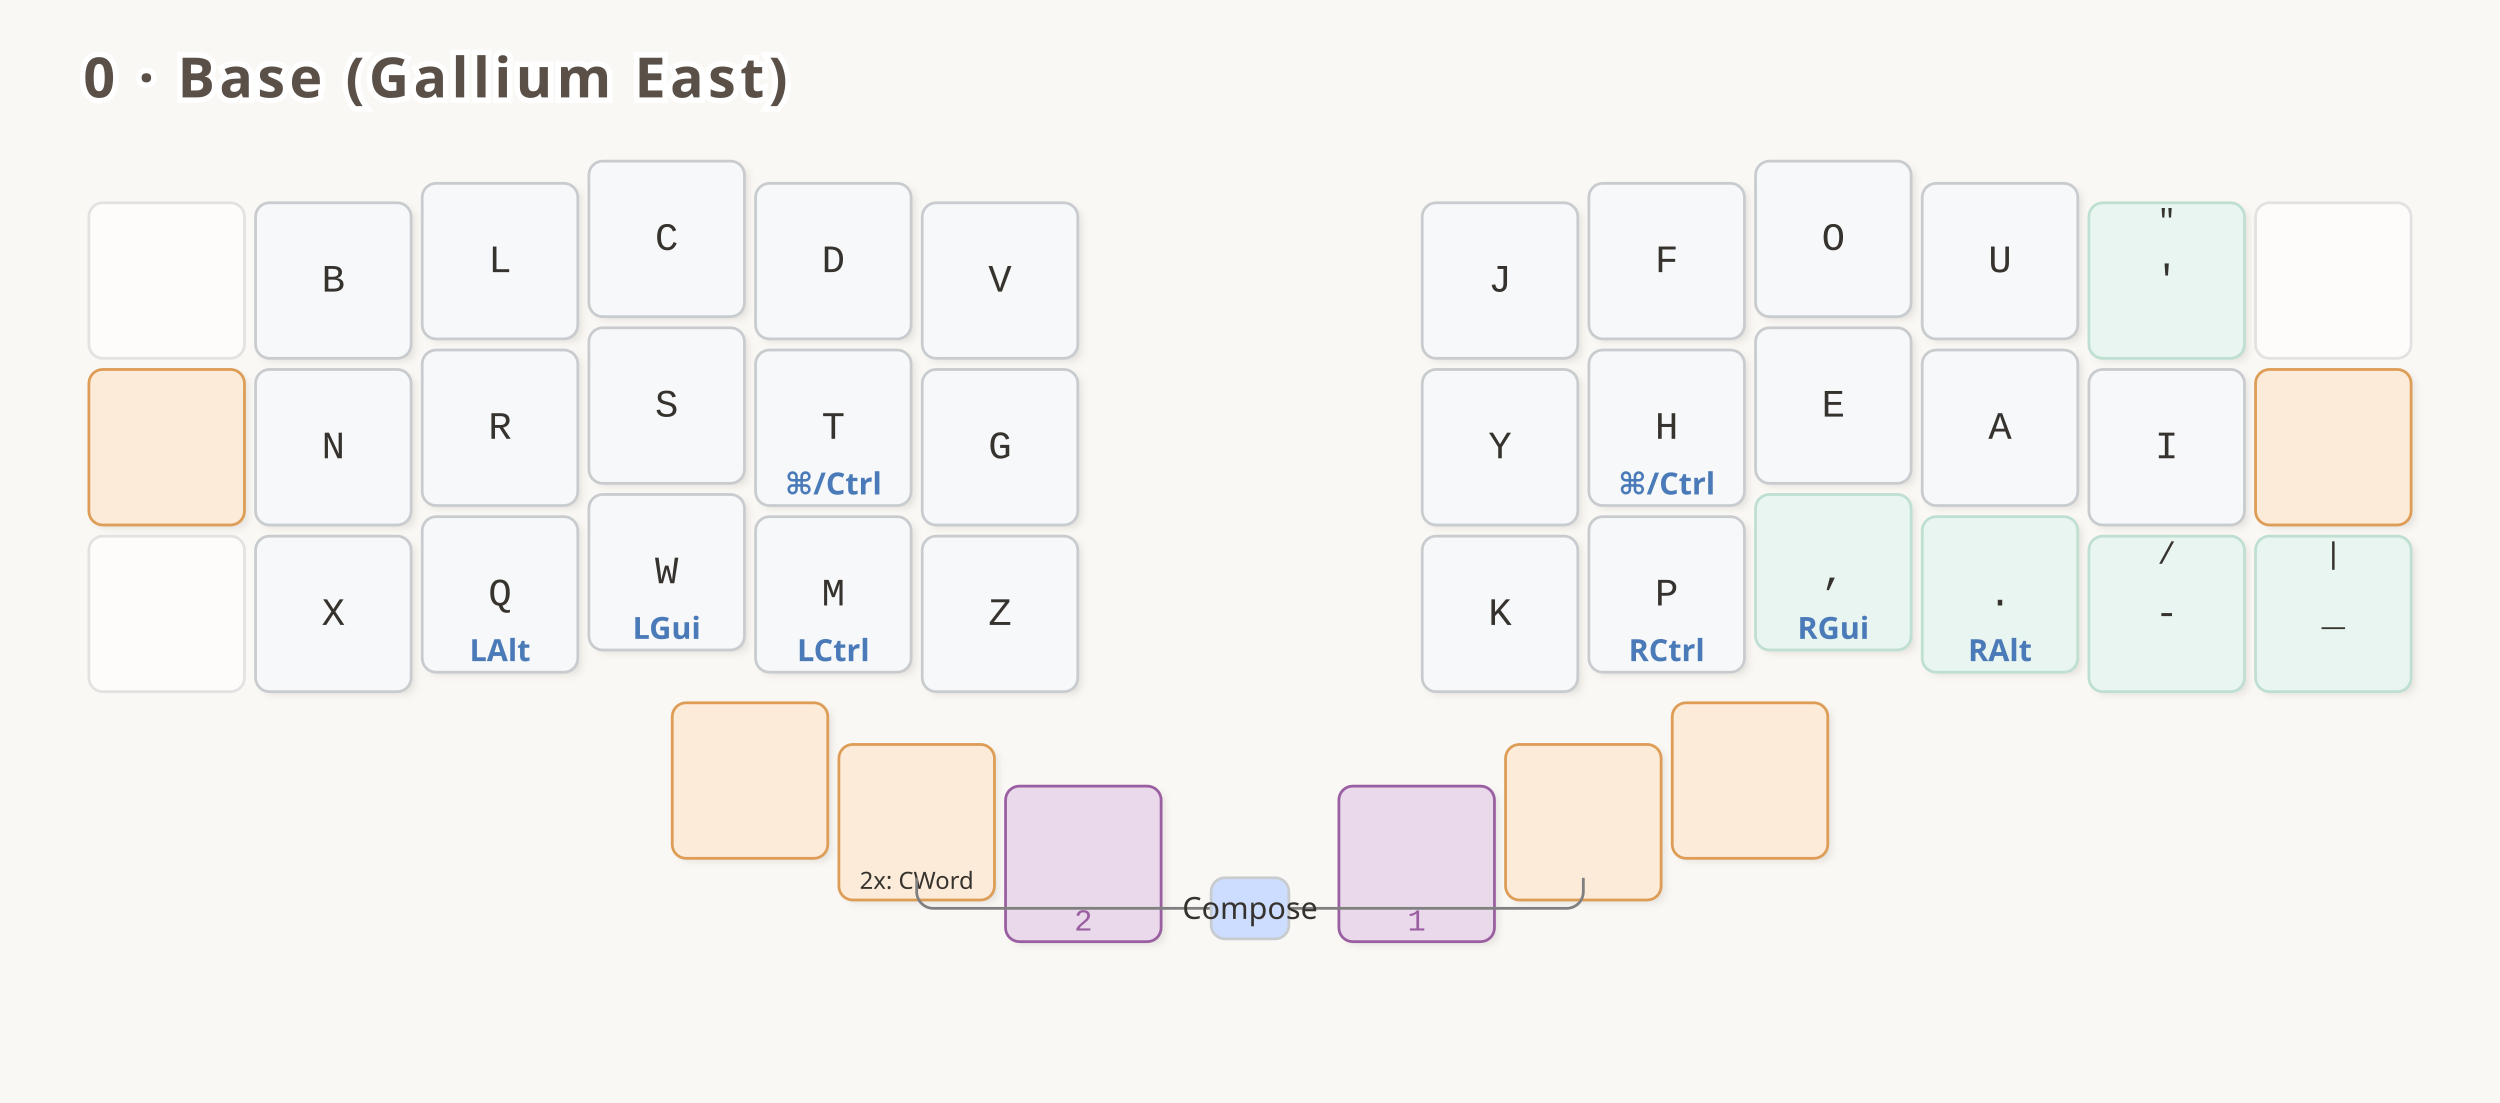
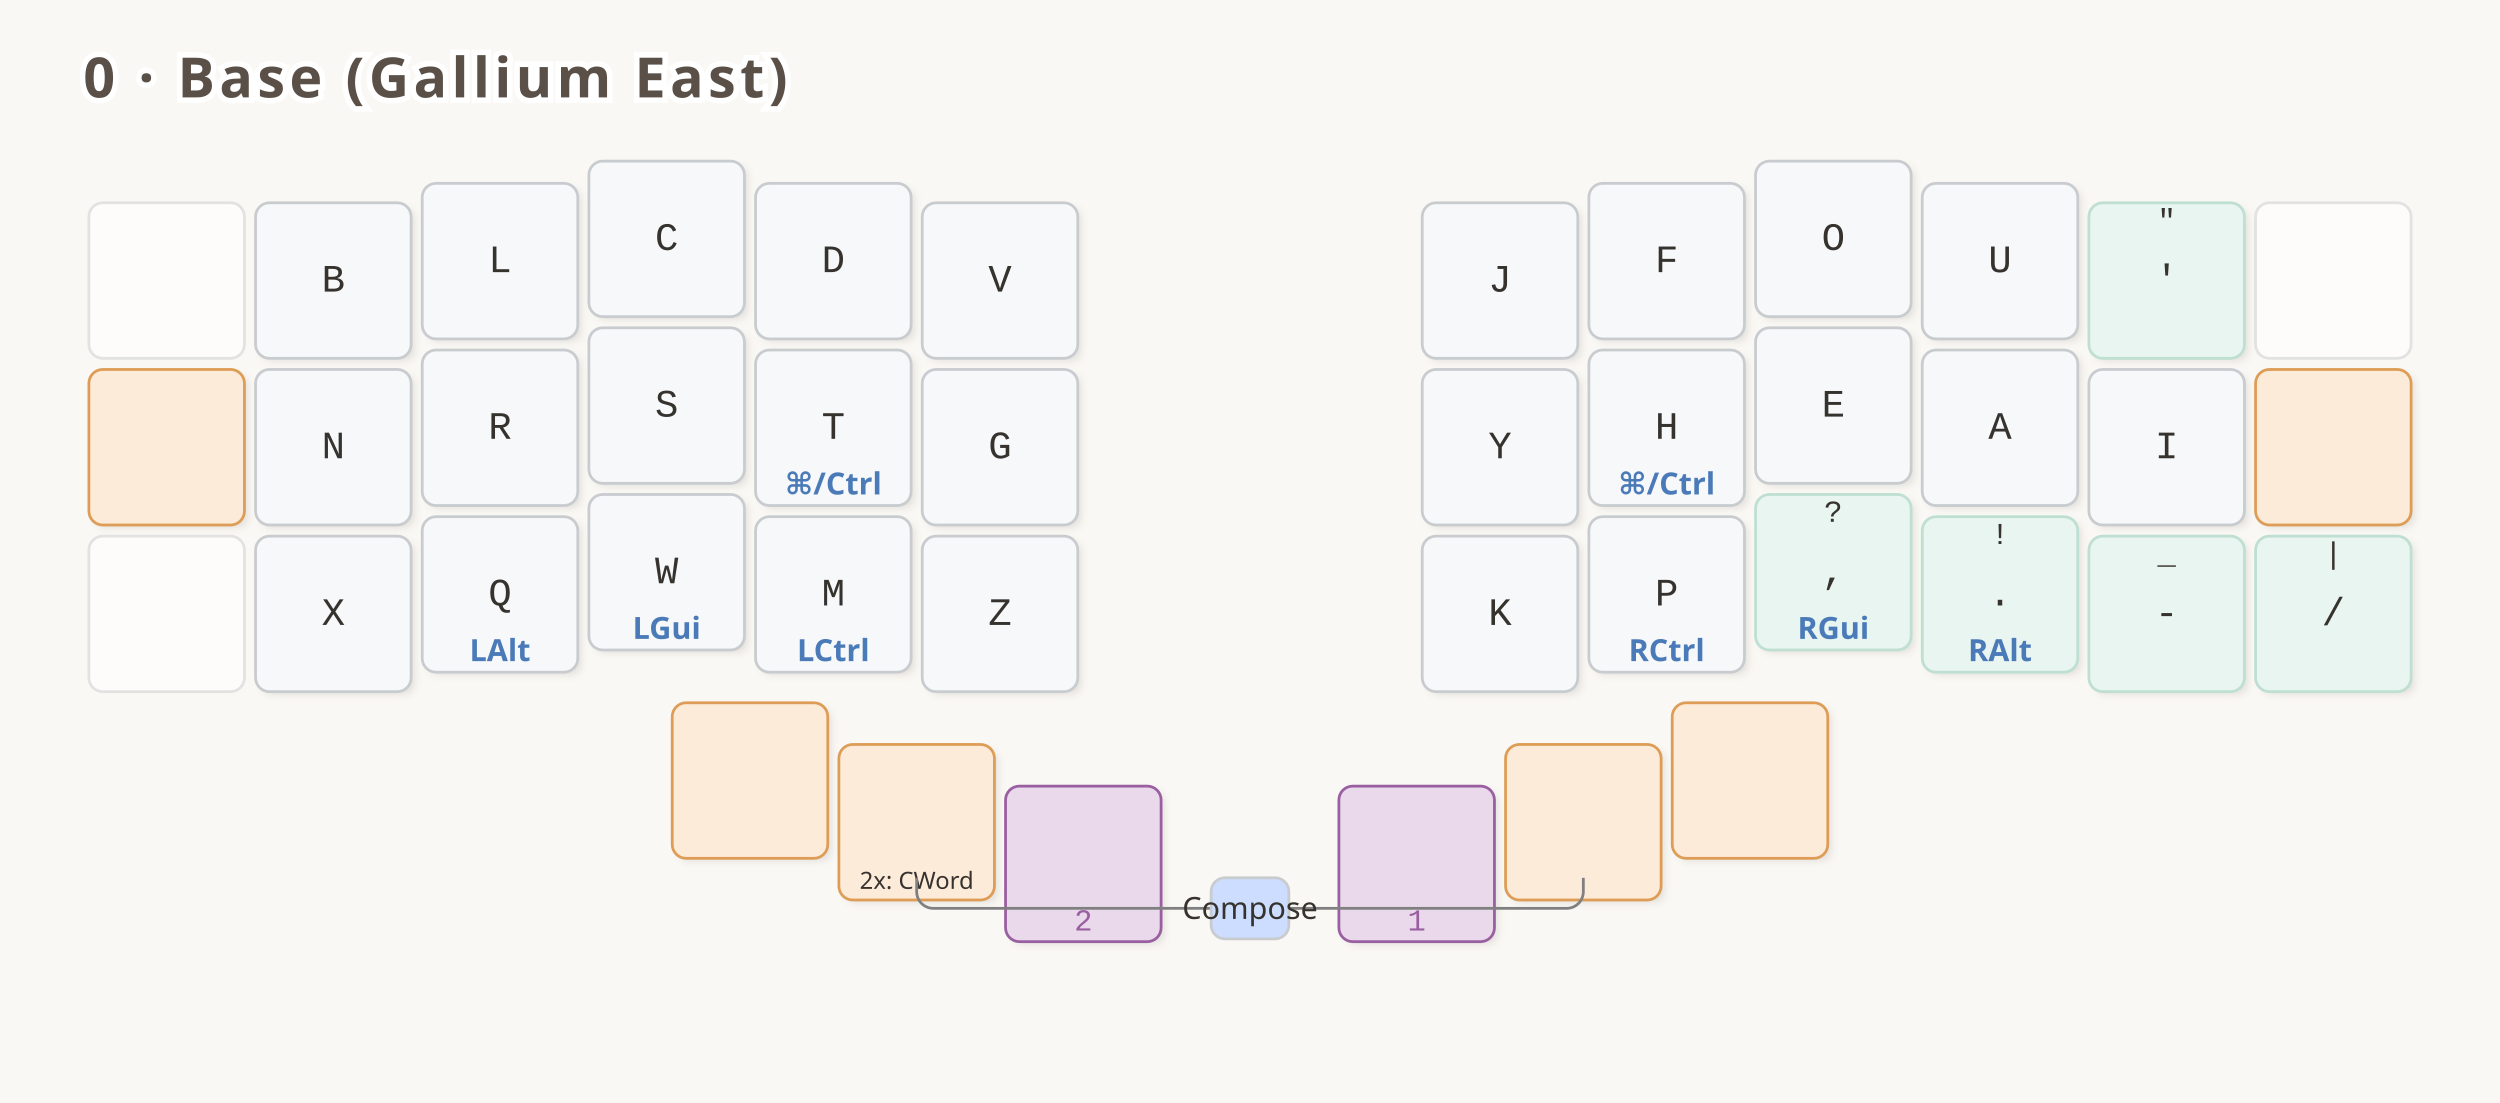
<svg xmlns="http://www.w3.org/2000/svg" xmlns:xlink="http://www.w3.org/1999/xlink" width="900" height="397" viewBox="0 0 900 397" class="keymap">
  <defs>
    <filter id="sh" x="-50%" y="-50%" width="200%" height="200%" color-interpolation-filters="sRGB">
      <feGaussianBlur stdDeviation="1.6" />
    </filter>
  </defs>
  <rect x="0" y="0" width="100%" height="100%" fill="#faf8f4" />
  <defs>/* start glyphs */
<svg id="mdi:apple-keyboard-shift">
      <svg id="mdi-apple-keyboard-shift" viewBox="0 0 24 24">
        <path d="M15,18V12H17.17L12,6.83L6.83,12H9V18H15M12,4L22,14H17V20H7V14H2L12,4Z" />
        <defs>
          <pattern id="stripes" patternUnits="userSpaceOnUse" width="8" height="8" patternTransform="rotate(45)">
            <rect width="8" height="8" fill="#efefef" />
            <rect width="4" height="8" fill="#c8c8c8" />
          </pattern>
        </defs>
      </svg>
      <defs>
        <pattern id="stripes" patternUnits="userSpaceOnUse" width="8" height="8" patternTransform="rotate(45)">
          <rect width="8" height="8" fill="#efefef" />
          <rect width="4" height="8" fill="#c8c8c8" />
        </pattern>
      </defs>
    </svg>
    <svg id="mdi:backspace-outline">
      <svg id="mdi-backspace-outline" viewBox="0 0 24 24">
        <path d="M19,15.59L17.59,17L14,13.41L10.41,17L9,15.59L12.59,12L9,8.41L10.41,7L14,10.59L17.59,7L19,8.41L15.41,12L19,15.59M22,3A2,2 0 0,1 24,5V19A2,2 0 0,1 22,21H7C6.31,21 5.77,20.64 5.41,20.11L0,12L5.41,3.88C5.77,3.35 6.31,3 7,3H22M22,5H7L2.28,12L7,19H22V5Z" />
        <defs>
          <pattern id="stripes" patternUnits="userSpaceOnUse" width="8" height="8" patternTransform="rotate(45)">
            <rect width="8" height="8" fill="#efefef" />
            <rect width="4" height="8" fill="#c8c8c8" />
          </pattern>
        </defs>
      </svg>
      <defs>
        <pattern id="stripes" patternUnits="userSpaceOnUse" width="8" height="8" patternTransform="rotate(45)">
          <rect width="8" height="8" fill="#efefef" />
          <rect width="4" height="8" fill="#c8c8c8" />
        </pattern>
      </defs>
    </svg>
    <svg id="mdi:keyboard-esc">
      <svg id="mdi-keyboard-esc" viewBox="0 0 24 24">
        <path d="M1 7H7V9H3V11H7V13H3V15H7V17H1V7M11 7H15V9H11V11H13C14.11 11 15 11.9 15 13V15C15 16.11 14.11 17 13 17H9V15H13V13H11C9.9 13 9 12.11 9 11V9C9 7.9 9.9 7 11 7M19 7H21C22.11 7 23 7.9 23 9V10H21V9H19V15H21V14H23V15C23 16.11 22.11 17 21 17H19C17.9 17 17 16.11 17 15V9C17 7.9 17.9 7 19 7Z" />
        <defs>
          <pattern id="stripes" patternUnits="userSpaceOnUse" width="8" height="8" patternTransform="rotate(45)">
            <rect width="8" height="8" fill="#efefef" />
            <rect width="4" height="8" fill="#c8c8c8" />
          </pattern>
        </defs>
      </svg>
      <defs>
        <pattern id="stripes" patternUnits="userSpaceOnUse" width="8" height="8" patternTransform="rotate(45)">
          <rect width="8" height="8" fill="#efefef" />
          <rect width="4" height="8" fill="#c8c8c8" />
        </pattern>
      </defs>
    </svg>
    <svg id="mdi:keyboard-return">
      <svg id="mdi-keyboard-return" viewBox="0 0 24 24">
        <path d="M19,7V11H5.83L9.41,7.41L8,6L2,12L8,18L9.41,16.58L5.83,13H21V7H19Z" />
        <defs>
          <pattern id="stripes" patternUnits="userSpaceOnUse" width="8" height="8" patternTransform="rotate(45)">
            <rect width="8" height="8" fill="#efefef" />
            <rect width="4" height="8" fill="#c8c8c8" />
          </pattern>
        </defs>
      </svg>
      <defs>
        <pattern id="stripes" patternUnits="userSpaceOnUse" width="8" height="8" patternTransform="rotate(45)">
          <rect width="8" height="8" fill="#efefef" />
          <rect width="4" height="8" fill="#c8c8c8" />
        </pattern>
      </defs>
    </svg>
    <svg id="mdi:keyboard-space">
      <svg id="mdi-keyboard-space" viewBox="0 0 24 24">
        <path d="M3 15H5V19H19V15H21V19C21 20.1 20.1 21 19 21H5C3.9 21 3 20.1 3 19V15Z" />
        <defs>
          <pattern id="stripes" patternUnits="userSpaceOnUse" width="8" height="8" patternTransform="rotate(45)">
            <rect width="8" height="8" fill="#efefef" />
            <rect width="4" height="8" fill="#c8c8c8" />
          </pattern>
        </defs>
      </svg>
      <defs>
        <pattern id="stripes" patternUnits="userSpaceOnUse" width="8" height="8" patternTransform="rotate(45)">
          <rect width="8" height="8" fill="#efefef" />
          <rect width="4" height="8" fill="#c8c8c8" />
        </pattern>
      </defs>
    </svg>
    <svg id="mdi:keyboard-tab">
      <svg id="mdi-keyboard-tab" viewBox="0 0 24 24">
        <path d="M20,18H22V6H20M11.59,7.41L15.17,11H1V13H15.17L11.59,16.58L13,18L19,12L13,6L11.59,7.41Z" />
        <defs>
          <pattern id="stripes" patternUnits="userSpaceOnUse" width="8" height="8" patternTransform="rotate(45)">
            <rect width="8" height="8" fill="#efefef" />
            <rect width="4" height="8" fill="#c8c8c8" />
          </pattern>
        </defs>
      </svg>
      <defs>
        <pattern id="stripes" patternUnits="userSpaceOnUse" width="8" height="8" patternTransform="rotate(45)">
          <rect width="8" height="8" fill="#efefef" />
          <rect width="4" height="8" fill="#c8c8c8" />
        </pattern>
      </defs>
    </svg>
    <svg id="mdi:layers-outline">
      <svg id="mdi-layers-outline" viewBox="0 0 24 24">
        <path d="M12,18.54L19.37,12.8L21,14.07L12,21.07L3,14.07L4.62,12.81L12,18.54M12,16L3,9L12,2L21,9L12,16M12,4.53L6.26,9L12,13.47L17.74,9L12,4.53Z" />
        <defs>
          <pattern id="stripes" patternUnits="userSpaceOnUse" width="8" height="8" patternTransform="rotate(45)">
            <rect width="8" height="8" fill="#efefef" />
            <rect width="4" height="8" fill="#c8c8c8" />
          </pattern>
        </defs>
      </svg>
      <defs>
        <pattern id="stripes" patternUnits="userSpaceOnUse" width="8" height="8" patternTransform="rotate(45)">
          <rect width="8" height="8" fill="#efefef" />
          <rect width="4" height="8" fill="#c8c8c8" />
        </pattern>
      </defs>
    </svg>
  </defs>/* end glyphs */
<style>/* inherit to force styles through use tags */
svg path {
    fill: inherit;
}

/* font and background color specifications */
svg.keymap {
    font-family: 'Source Sans 3','Source Sans Pro',sans-serif;
    font-size: 14px;
    font-kerning: normal;
    text-rendering: optimizeLegibility;
    fill: #24292e;
}

/* default key styling */
rect.key {
    fill: #f6f8fa;
}

rect.key, rect.combo {
    stroke: #c9cccf;
    stroke-width: 1;
}

/* default key side styling, only used is draw_key_sides is set */
rect.side {
    filter: brightness(90%);
}

/* color accent for combo boxes */
rect.combo, rect.combo-separate {
    fill: #cdf;
}

/* color accent for held keys */
rect.held, rect.combo.held {
    fill: #fdd;
}

/* color accent for ghost (optional) keys */
rect.ghost, rect.combo.ghost {
    stroke-dasharray: 4, 4;
    stroke-width: 2;
}

text {
    text-anchor: middle;
    dominant-baseline: middle;
}

/* styling for layer labels */
text.label {
    font-weight: 600;
    font-size: 20px;
    letter-spacing: 0.08em;
    fill: #5a5048;
    text-anchor: start;
    stroke: white;
    stroke-width: 4;
    paint-order: stroke;
}

/* styling for optional footer */
text.footer {
    text-anchor: end;
    dominant-baseline: auto;
    stroke: white;
    stroke-width: 4;
    paint-order: stroke;
}

/* styling for combo tap, and key non-tap label text */
text.combo, text.hold, text.shifted, text.left, text.right, text.tl, text.tr, text.bl, text.br {
    font-size: 11px;
}

text.hold, text.bl, text.br {
    text-anchor: middle;
    dominant-baseline: auto;
}

text.shifted, text.tl, text.tr {
    text-anchor: middle;
    dominant-baseline: hanging;
}

text.left, text.tl, text.bl {
    text-anchor: start;
}

text.right, text.tr, text.br {
    text-anchor: end;
}

text.layer-activator {
    text-decoration: underline;
}

/* styling for hold/shifted label text in combo box */
text.combo.hold, text.combo.shifted, text.combo.left, text.combo.right {
    font-size: 8px;
}

/* lighter symbol for transparent keys */
text.trans {
    fill: #7b7e81;
}

/* styling for combo dendrons */
path.combo {
    stroke-width: 1;
    stroke: gray;
    fill: none;
}

/* Start Tabler Icons Cleanup */
/* cannot use height/width with glyphs */
.icon-tabler &gt; path {
    fill: inherit;
    stroke: inherit;
    stroke-width: 2;
}
/* hide tabler's default box */
.icon-tabler &gt; path[stroke="none"][fill="none"] {
    visibility: hidden;
}
/* End Tabler Icons Cleanup */

/* Two-tier palette: pale fills = content regions (ambient), vivid = behavior */
/* Tier 1 - ambient content categories (default dark text) */
/* Palette: grey = alphas/trans (default), white = unused, green = symbols,
   purple = layers, blue = navigation (incl. latches), orange = everything else */
svg.keymap { fill: #36322e; }
.key.none rect.key { fill: white; opacity: 50%; }
.key.symbol rect.key { fill: #e9f5f0; stroke: #bedfd2; }
.key.layer rect.key { fill: #ead9eb; stroke: #9a5fa1; }
.key.layer.tap, .key.layer.hold, .key.layer.shifted { fill: #9a5fa1; }
.key.nav rect.key { fill: #dbe9f8; stroke: #6b97c9; }
.key.delhold.tap, .key.delhold.hold, .key.delhold.shifted { fill: #c25f54; }
.key.editing rect.key, .key.state rect.key, .key.danger rect.key, .key.modifier rect.key { fill: #fdebd9; stroke: #dd9d57; }
.key.system rect.key { fill: #f9f0c9; stroke: #cdb94e; }
.key.modifier.tap, .key.modifier.hold, .key.modifier.shifted { fill: #b06c1f; }
.key.modtap.hold { fill: #4a7ab8; font-weight: bold; }
.key.held rect.key { fill: url(#stripes); stroke: #999999; }
.combo.state rect.key { fill: #fdebd9; stroke: #dd9d57; }
.combo.symbol rect.key { fill: #e9f5f0; stroke: #bedfd2; }
.key.shifted { transform: translateY(2px); }
.key.hold {transform: translateY(-2px); }
</style>
  <g transform="translate(30, 0)" class="layer-0 · Base (Gallium East)">
    <text x="0" y="28" class="label" id="Base-Gallium-East">0 · Base (Gallium East)</text>
    <g transform="translate(0, 56)">
      <g transform="translate(30, 45)" class="key none keypos-0">
        <rect rx="5" ry="5" x="-28" y="-28" width="56" height="56" class="key none" />
      </g>
      <g transform="translate(90, 45)" class="key keypos-1">
        <rect x="-25.2" y="-25.5" width="54" height="54" rx="3" ry="3" fill="#3a2f25" opacity="0.16" filter="url(#sh)" />
        <rect rx="5" ry="5" x="-28" y="-28" width="56" height="56" class="key" />
        <text style="font-family:SFMono-Regular,Consolas,Liberation Mono,Menlo,monospace" x="0" y="0" class="key tap">B</text>
      </g>
      <g transform="translate(150, 38)" class="key keypos-2">
        <rect x="-25.2" y="-25.5" width="54" height="54" rx="3" ry="3" fill="#3a2f25" opacity="0.16" filter="url(#sh)" />
        <rect rx="5" ry="5" x="-28" y="-28" width="56" height="56" class="key" />
        <text style="font-family:SFMono-Regular,Consolas,Liberation Mono,Menlo,monospace" x="0" y="0" class="key tap">L</text>
      </g>
      <g transform="translate(210, 30)" class="key keypos-3">
        <rect x="-25.2" y="-25.5" width="54" height="54" rx="3" ry="3" fill="#3a2f25" opacity="0.16" filter="url(#sh)" />
        <rect rx="5" ry="5" x="-28" y="-28" width="56" height="56" class="key" />
        <text style="font-family:SFMono-Regular,Consolas,Liberation Mono,Menlo,monospace" x="0" y="0" class="key tap">C</text>
      </g>
      <g transform="translate(270, 38)" class="key keypos-4">
        <rect x="-25.2" y="-25.5" width="54" height="54" rx="3" ry="3" fill="#3a2f25" opacity="0.16" filter="url(#sh)" />
        <rect rx="5" ry="5" x="-28" y="-28" width="56" height="56" class="key" />
        <text style="font-family:SFMono-Regular,Consolas,Liberation Mono,Menlo,monospace" x="0" y="0" class="key tap">D</text>
      </g>
      <g transform="translate(330, 45)" class="key keypos-5">
        <rect x="-25.2" y="-25.5" width="54" height="54" rx="3" ry="3" fill="#3a2f25" opacity="0.16" filter="url(#sh)" />
        <rect rx="5" ry="5" x="-28" y="-28" width="56" height="56" class="key" />
        <text style="font-family:SFMono-Regular,Consolas,Liberation Mono,Menlo,monospace" x="0" y="0" class="key tap">V</text>
      </g>
      <g transform="translate(510, 45)" class="key keypos-6">
        <rect x="-25.2" y="-25.5" width="54" height="54" rx="3" ry="3" fill="#3a2f25" opacity="0.16" filter="url(#sh)" />
        <rect rx="5" ry="5" x="-28" y="-28" width="56" height="56" class="key" />
        <text style="font-family:SFMono-Regular,Consolas,Liberation Mono,Menlo,monospace" x="0" y="0" class="key tap">J</text>
      </g>
      <g transform="translate(570, 38)" class="key keypos-7">
        <rect x="-25.2" y="-25.5" width="54" height="54" rx="3" ry="3" fill="#3a2f25" opacity="0.16" filter="url(#sh)" />
        <rect rx="5" ry="5" x="-28" y="-28" width="56" height="56" class="key" />
        <text style="font-family:SFMono-Regular,Consolas,Liberation Mono,Menlo,monospace" x="0" y="0" class="key tap">F</text>
      </g>
      <g transform="translate(630, 30)" class="key keypos-8">
        <rect x="-25.2" y="-25.5" width="54" height="54" rx="3" ry="3" fill="#3a2f25" opacity="0.16" filter="url(#sh)" />
        <rect rx="5" ry="5" x="-28" y="-28" width="56" height="56" class="key" />
        <text style="font-family:SFMono-Regular,Consolas,Liberation Mono,Menlo,monospace" x="0" y="0" class="key tap">O</text>
      </g>
      <g transform="translate(690, 38)" class="key keypos-9">
        <rect x="-25.2" y="-25.5" width="54" height="54" rx="3" ry="3" fill="#3a2f25" opacity="0.16" filter="url(#sh)" />
        <rect rx="5" ry="5" x="-28" y="-28" width="56" height="56" class="key" />
        <text style="font-family:SFMono-Regular,Consolas,Liberation Mono,Menlo,monospace" x="0" y="0" class="key tap">U</text>
      </g>
      <g transform="translate(750, 45)" class="key symbol keypos-10">
        <rect x="-25.2" y="-25.5" width="54" height="54" rx="3" ry="3" fill="#3a2f25" opacity="0.16" filter="url(#sh)" />
        <rect rx="5" ry="5" x="-28" y="-28" width="56" height="56" class="key symbol" />
        <text style="font-family:SFMono-Regular,Consolas,Liberation Mono,Menlo,monospace" x="0" y="0" class="key symbol tap">'</text>
        <text style="font-family:SFMono-Regular,Consolas,Liberation Mono,Menlo,monospace" x="0" y="-26" class="key symbol shifted">"</text>
      </g>
      <g transform="translate(810, 45)" class="key none keypos-11">
        <rect rx="5" ry="5" x="-28" y="-28" width="56" height="56" class="key none" />
      </g>
      <g transform="translate(30, 105)" class="key editing keypos-12">
        <rect x="-25.2" y="-25.5" width="54" height="54" rx="3" ry="3" fill="#3a2f25" opacity="0.16" filter="url(#sh)" />
        <rect rx="5" ry="5" x="-28" y="-28" width="56" height="56" class="key editing" />
        <use href="#mdi:keyboard-tab" xlink:href="#mdi:keyboard-tab" x="-7" y="-7" height="14" width="14.0" class="key editing tap glyph mdi:keyboard-tab" />
      </g>
      <g transform="translate(90, 105)" class="key keypos-13">
        <rect x="-25.2" y="-25.5" width="54" height="54" rx="3" ry="3" fill="#3a2f25" opacity="0.16" filter="url(#sh)" />
        <rect rx="5" ry="5" x="-28" y="-28" width="56" height="56" class="key" />
        <text style="font-family:SFMono-Regular,Consolas,Liberation Mono,Menlo,monospace" x="0" y="0" class="key tap">N</text>
      </g>
      <g transform="translate(150, 98)" class="key keypos-14">
        <rect x="-25.2" y="-25.5" width="54" height="54" rx="3" ry="3" fill="#3a2f25" opacity="0.16" filter="url(#sh)" />
        <rect rx="5" ry="5" x="-28" y="-28" width="56" height="56" class="key" />
        <text style="font-family:SFMono-Regular,Consolas,Liberation Mono,Menlo,monospace" x="0" y="0" class="key tap">R</text>
      </g>
      <g transform="translate(210, 90)" class="key keypos-15">
        <rect x="-25.2" y="-25.5" width="54" height="54" rx="3" ry="3" fill="#3a2f25" opacity="0.16" filter="url(#sh)" />
        <rect rx="5" ry="5" x="-28" y="-28" width="56" height="56" class="key" />
        <text style="font-family:SFMono-Regular,Consolas,Liberation Mono,Menlo,monospace" x="0" y="0" class="key tap">S</text>
      </g>
      <g transform="translate(270, 98)" class="key modtap keypos-16">
        <rect x="-25.2" y="-25.5" width="54" height="54" rx="3" ry="3" fill="#3a2f25" opacity="0.16" filter="url(#sh)" />
        <rect rx="5" ry="5" x="-28" y="-28" width="56" height="56" class="key modtap" />
        <text style="font-family:SFMono-Regular,Consolas,Liberation Mono,Menlo,monospace" x="0" y="0" class="key modtap tap">T</text>
        <text x="0" y="26" class="key modtap hold">⌘/Ctrl</text>
      </g>
      <g transform="translate(330, 105)" class="key keypos-17">
        <rect x="-25.2" y="-25.5" width="54" height="54" rx="3" ry="3" fill="#3a2f25" opacity="0.16" filter="url(#sh)" />
        <rect rx="5" ry="5" x="-28" y="-28" width="56" height="56" class="key" />
        <text style="font-family:SFMono-Regular,Consolas,Liberation Mono,Menlo,monospace" x="0" y="0" class="key tap">G</text>
      </g>
      <g transform="translate(510, 105)" class="key keypos-18">
        <rect x="-25.2" y="-25.5" width="54" height="54" rx="3" ry="3" fill="#3a2f25" opacity="0.16" filter="url(#sh)" />
        <rect rx="5" ry="5" x="-28" y="-28" width="56" height="56" class="key" />
        <text style="font-family:SFMono-Regular,Consolas,Liberation Mono,Menlo,monospace" x="0" y="0" class="key tap">Y</text>
      </g>
      <g transform="translate(570, 98)" class="key modtap keypos-19">
        <rect x="-25.2" y="-25.5" width="54" height="54" rx="3" ry="3" fill="#3a2f25" opacity="0.16" filter="url(#sh)" />
        <rect rx="5" ry="5" x="-28" y="-28" width="56" height="56" class="key modtap" />
        <text style="font-family:SFMono-Regular,Consolas,Liberation Mono,Menlo,monospace" x="0" y="0" class="key modtap tap">H</text>
        <text x="0" y="26" class="key modtap hold">⌘/Ctrl</text>
      </g>
      <g transform="translate(630, 90)" class="key keypos-20">
        <rect x="-25.2" y="-25.5" width="54" height="54" rx="3" ry="3" fill="#3a2f25" opacity="0.16" filter="url(#sh)" />
        <rect rx="5" ry="5" x="-28" y="-28" width="56" height="56" class="key" />
        <text style="font-family:SFMono-Regular,Consolas,Liberation Mono,Menlo,monospace" x="0" y="0" class="key tap">E</text>
      </g>
      <g transform="translate(690, 98)" class="key keypos-21">
        <rect x="-25.2" y="-25.5" width="54" height="54" rx="3" ry="3" fill="#3a2f25" opacity="0.16" filter="url(#sh)" />
        <rect rx="5" ry="5" x="-28" y="-28" width="56" height="56" class="key" />
        <text style="font-family:SFMono-Regular,Consolas,Liberation Mono,Menlo,monospace" x="0" y="0" class="key tap">A</text>
      </g>
      <g transform="translate(750, 105)" class="key keypos-22">
        <rect x="-25.2" y="-25.5" width="54" height="54" rx="3" ry="3" fill="#3a2f25" opacity="0.16" filter="url(#sh)" />
        <rect rx="5" ry="5" x="-28" y="-28" width="56" height="56" class="key" />
        <text style="font-family:SFMono-Regular,Consolas,Liberation Mono,Menlo,monospace" x="0" y="0" class="key tap">I</text>
      </g>
      <g transform="translate(810, 105)" class="key editing keypos-23">
        <rect x="-25.2" y="-25.5" width="54" height="54" rx="3" ry="3" fill="#3a2f25" opacity="0.16" filter="url(#sh)" />
        <rect rx="5" ry="5" x="-28" y="-28" width="56" height="56" class="key editing" />
        <use href="#mdi:backspace-outline" xlink:href="#mdi:backspace-outline" x="-7" y="-7" height="14" width="14.0" class="key editing tap glyph mdi:backspace-outline" />
      </g>
      <g transform="translate(30, 165)" class="key none keypos-24">
        <rect rx="5" ry="5" x="-28" y="-28" width="56" height="56" class="key none" />
      </g>
      <g transform="translate(90, 165)" class="key keypos-25">
        <rect x="-25.2" y="-25.5" width="54" height="54" rx="3" ry="3" fill="#3a2f25" opacity="0.16" filter="url(#sh)" />
        <rect rx="5" ry="5" x="-28" y="-28" width="56" height="56" class="key" />
        <text style="font-family:SFMono-Regular,Consolas,Liberation Mono,Menlo,monospace" x="0" y="0" class="key tap">X</text>
      </g>
      <g transform="translate(150, 158)" class="key modtap keypos-26">
        <rect x="-25.2" y="-25.5" width="54" height="54" rx="3" ry="3" fill="#3a2f25" opacity="0.16" filter="url(#sh)" />
        <rect rx="5" ry="5" x="-28" y="-28" width="56" height="56" class="key modtap" />
        <text style="font-family:SFMono-Regular,Consolas,Liberation Mono,Menlo,monospace" x="0" y="0" class="key modtap tap">Q</text>
        <text x="0" y="26" class="key modtap hold">LAlt</text>
      </g>
      <g transform="translate(210, 150)" class="key modtap keypos-27">
        <rect x="-25.2" y="-25.5" width="54" height="54" rx="3" ry="3" fill="#3a2f25" opacity="0.16" filter="url(#sh)" />
        <rect rx="5" ry="5" x="-28" y="-28" width="56" height="56" class="key modtap" />
        <text style="font-family:SFMono-Regular,Consolas,Liberation Mono,Menlo,monospace" x="0" y="0" class="key modtap tap">W</text>
        <text x="0" y="26" class="key modtap hold">LGui</text>
      </g>
      <g transform="translate(270, 158)" class="key modtap keypos-28">
        <rect x="-25.2" y="-25.5" width="54" height="54" rx="3" ry="3" fill="#3a2f25" opacity="0.16" filter="url(#sh)" />
        <rect rx="5" ry="5" x="-28" y="-28" width="56" height="56" class="key modtap" />
        <text style="font-family:SFMono-Regular,Consolas,Liberation Mono,Menlo,monospace" x="0" y="0" class="key modtap tap">M</text>
        <text x="0" y="26" class="key modtap hold">LCtrl</text>
      </g>
      <g transform="translate(330, 165)" class="key keypos-29">
        <rect x="-25.2" y="-25.5" width="54" height="54" rx="3" ry="3" fill="#3a2f25" opacity="0.16" filter="url(#sh)" />
        <rect rx="5" ry="5" x="-28" y="-28" width="56" height="56" class="key" />
        <text style="font-family:SFMono-Regular,Consolas,Liberation Mono,Menlo,monospace" x="0" y="0" class="key tap">Z</text>
      </g>
      <g transform="translate(510, 165)" class="key keypos-30">
        <rect x="-25.2" y="-25.5" width="54" height="54" rx="3" ry="3" fill="#3a2f25" opacity="0.16" filter="url(#sh)" />
        <rect rx="5" ry="5" x="-28" y="-28" width="56" height="56" class="key" />
        <text style="font-family:SFMono-Regular,Consolas,Liberation Mono,Menlo,monospace" x="0" y="0" class="key tap">K</text>
      </g>
      <g transform="translate(570, 158)" class="key modtap keypos-31">
        <rect x="-25.2" y="-25.5" width="54" height="54" rx="3" ry="3" fill="#3a2f25" opacity="0.16" filter="url(#sh)" />
        <rect rx="5" ry="5" x="-28" y="-28" width="56" height="56" class="key modtap" />
        <text style="font-family:SFMono-Regular,Consolas,Liberation Mono,Menlo,monospace" x="0" y="0" class="key modtap tap">P</text>
        <text x="0" y="26" class="key modtap hold">RCtrl</text>
      </g>
      <g transform="translate(630, 150)" class="key symbol modtap keypos-32">
        <rect x="-25.2" y="-25.5" width="54" height="54" rx="3" ry="3" fill="#3a2f25" opacity="0.16" filter="url(#sh)" />
        <rect rx="5" ry="5" x="-28" y="-28" width="56" height="56" class="key symbol modtap" />
        <text style="font-family:SFMono-Regular,Consolas,Liberation Mono,Menlo,monospace" x="0" y="0" class="key symbol modtap tap">,</text>
        <text x="0" y="26" class="key symbol modtap hold">RGui</text>
+         <text style="font-family:SFMono-Regular,Consolas,Liberation Mono,Menlo,monospace" x="0" y="-26" class="key symbol modtap shifted">?</text>
      </g>
      <g transform="translate(690, 158)" class="key symbol modtap keypos-33">
        <rect x="-25.2" y="-25.5" width="54" height="54" rx="3" ry="3" fill="#3a2f25" opacity="0.16" filter="url(#sh)" />
        <rect rx="5" ry="5" x="-28" y="-28" width="56" height="56" class="key symbol modtap" />
        <text style="font-family:SFMono-Regular,Consolas,Liberation Mono,Menlo,monospace" x="0" y="0" class="key symbol modtap tap">.</text>
        <text x="0" y="26" class="key symbol modtap hold">RAlt</text>
+         <text style="font-family:SFMono-Regular,Consolas,Liberation Mono,Menlo,monospace" x="0" y="-26" class="key symbol modtap shifted">!</text>
      </g>
      <g transform="translate(750, 165)" class="key symbol keypos-34">
        <rect x="-25.2" y="-25.5" width="54" height="54" rx="3" ry="3" fill="#3a2f25" opacity="0.16" filter="url(#sh)" />
        <rect rx="5" ry="5" x="-28" y="-28" width="56" height="56" class="key symbol" />
        <text style="font-family:SFMono-Regular,Consolas,Liberation Mono,Menlo,monospace" x="0" y="0" class="key symbol tap">-</text>
-         <text style="font-family:SFMono-Regular,Consolas,Liberation Mono,Menlo,monospace" x="0" y="-26" class="key symbol shifted">/</text>
+         <text style="font-family:SFMono-Regular,Consolas,Liberation Mono,Menlo,monospace" x="0" y="-26" class="key symbol shifted">_</text>
      </g>
      <g transform="translate(810, 165)" class="key symbol keypos-35">
        <rect x="-25.2" y="-25.5" width="54" height="54" rx="3" ry="3" fill="#3a2f25" opacity="0.16" filter="url(#sh)" />
        <rect rx="5" ry="5" x="-28" y="-28" width="56" height="56" class="key symbol" />
-         <text style="font-family:SFMono-Regular,Consolas,Liberation Mono,Menlo,monospace" x="0" y="0" class="key symbol tap">_</text>
+         <text style="font-family:SFMono-Regular,Consolas,Liberation Mono,Menlo,monospace" x="0" y="0" class="key symbol tap">/</text>
        <text style="font-family:SFMono-Regular,Consolas,Liberation Mono,Menlo,monospace" x="0" y="-26" class="key symbol shifted">|</text>
      </g>
      <g transform="translate(240, 225)" class="key editing keypos-36">
        <rect x="-25.2" y="-25.5" width="54" height="54" rx="3" ry="3" fill="#3a2f25" opacity="0.16" filter="url(#sh)" />
        <rect rx="5" ry="5" x="-28" y="-28" width="56" height="56" class="key editing" />
        <use href="#mdi:keyboard-esc" xlink:href="#mdi:keyboard-esc" x="-7" y="-7" height="14" width="14.0" class="key editing tap glyph mdi:keyboard-esc" />
      </g>
      <g transform="translate(300, 240)" class="key editing keypos-37">
        <rect x="-25.2" y="-25.5" width="54" height="54" rx="3" ry="3" fill="#3a2f25" opacity="0.16" filter="url(#sh)" />
        <rect rx="5" ry="5" x="-28" y="-28" width="56" height="56" class="key editing" />
        <use href="#mdi:apple-keyboard-shift" xlink:href="#mdi:apple-keyboard-shift" x="-7" y="-7" height="14" width="14.0" class="key editing tap glyph mdi:apple-keyboard-shift" />
        <text x="0" y="26" class="key editing hold">
          <tspan style="font-size: 78%">2x: CWord</tspan>
        </text>
      </g>
      <g transform="translate(360, 255)" class="key layer keypos-38">
        <rect x="-25.2" y="-25.5" width="54" height="54" rx="3" ry="3" fill="#3a2f25" opacity="0.16" filter="url(#sh)" />
        <rect rx="5" ry="5" x="-28" y="-28" width="56" height="56" class="key layer" />
        <use href="#mdi:layers-outline" xlink:href="#mdi:layers-outline" x="-7" y="-7" height="14" width="14.0" class="key layer tap glyph mdi:layers-outline" />
        <text style="font-family:SFMono-Regular,Consolas,Liberation Mono,Menlo,monospace" x="0" y="26" class="key layer hold">2</text>
      </g>
      <g transform="translate(480, 255)" class="key layer keypos-39">
        <rect x="-25.2" y="-25.5" width="54" height="54" rx="3" ry="3" fill="#3a2f25" opacity="0.16" filter="url(#sh)" />
        <rect rx="5" ry="5" x="-28" y="-28" width="56" height="56" class="key layer" />
        <use href="#mdi:keyboard-return" xlink:href="#mdi:keyboard-return" x="-7" y="-7" height="14" width="14.0" class="key layer tap glyph mdi:keyboard-return" />
        <text style="font-family:SFMono-Regular,Consolas,Liberation Mono,Menlo,monospace" x="0" y="26" class="key layer hold">1</text>
      </g>
      <g transform="translate(540, 240)" class="key editing keypos-40">
        <rect x="-25.2" y="-25.5" width="54" height="54" rx="3" ry="3" fill="#3a2f25" opacity="0.16" filter="url(#sh)" />
        <rect rx="5" ry="5" x="-28" y="-28" width="56" height="56" class="key editing" />
        <use href="#mdi:keyboard-space" xlink:href="#mdi:keyboard-space" x="-7" y="-7" height="14" width="14.0" class="key editing tap glyph mdi:keyboard-space" />
      </g>
      <g transform="translate(600, 225)" class="key editing keypos-41">
        <rect x="-25.2" y="-25.5" width="54" height="54" rx="3" ry="3" fill="#3a2f25" opacity="0.16" filter="url(#sh)" />
        <rect rx="5" ry="5" x="-28" y="-28" width="56" height="56" class="key editing" />
        <use href="#mdi:keyboard-return" xlink:href="#mdi:keyboard-return" x="-7" y="-7" height="14" width="14.0" class="key editing tap glyph mdi:keyboard-return" />
      </g>
      <g class="combo state combopos-0">
        <path d="M420,271 h-114 a6.0,6.0 0 0 1 -6.0,-6.0 v-5" class="combo" />
        <path d="M420,271 h114 a6.0,6.0 0 0 0 6.0,-6.0 v-5" class="combo" />
        <rect rx="5" ry="5" x="406" y="260" width="28" height="22" class="combo state" />
        <text x="420" y="271" class="combo state tap">Compose</text>
      </g>
    </g>
  </g>
  <defs>
    <pattern id="stripes" patternUnits="userSpaceOnUse" width="8" height="8" patternTransform="rotate(45)">
      <rect width="8" height="8" fill="#efefef" />
      <rect width="4" height="8" fill="#c8c8c8" />
    </pattern>
  </defs>
</svg>
